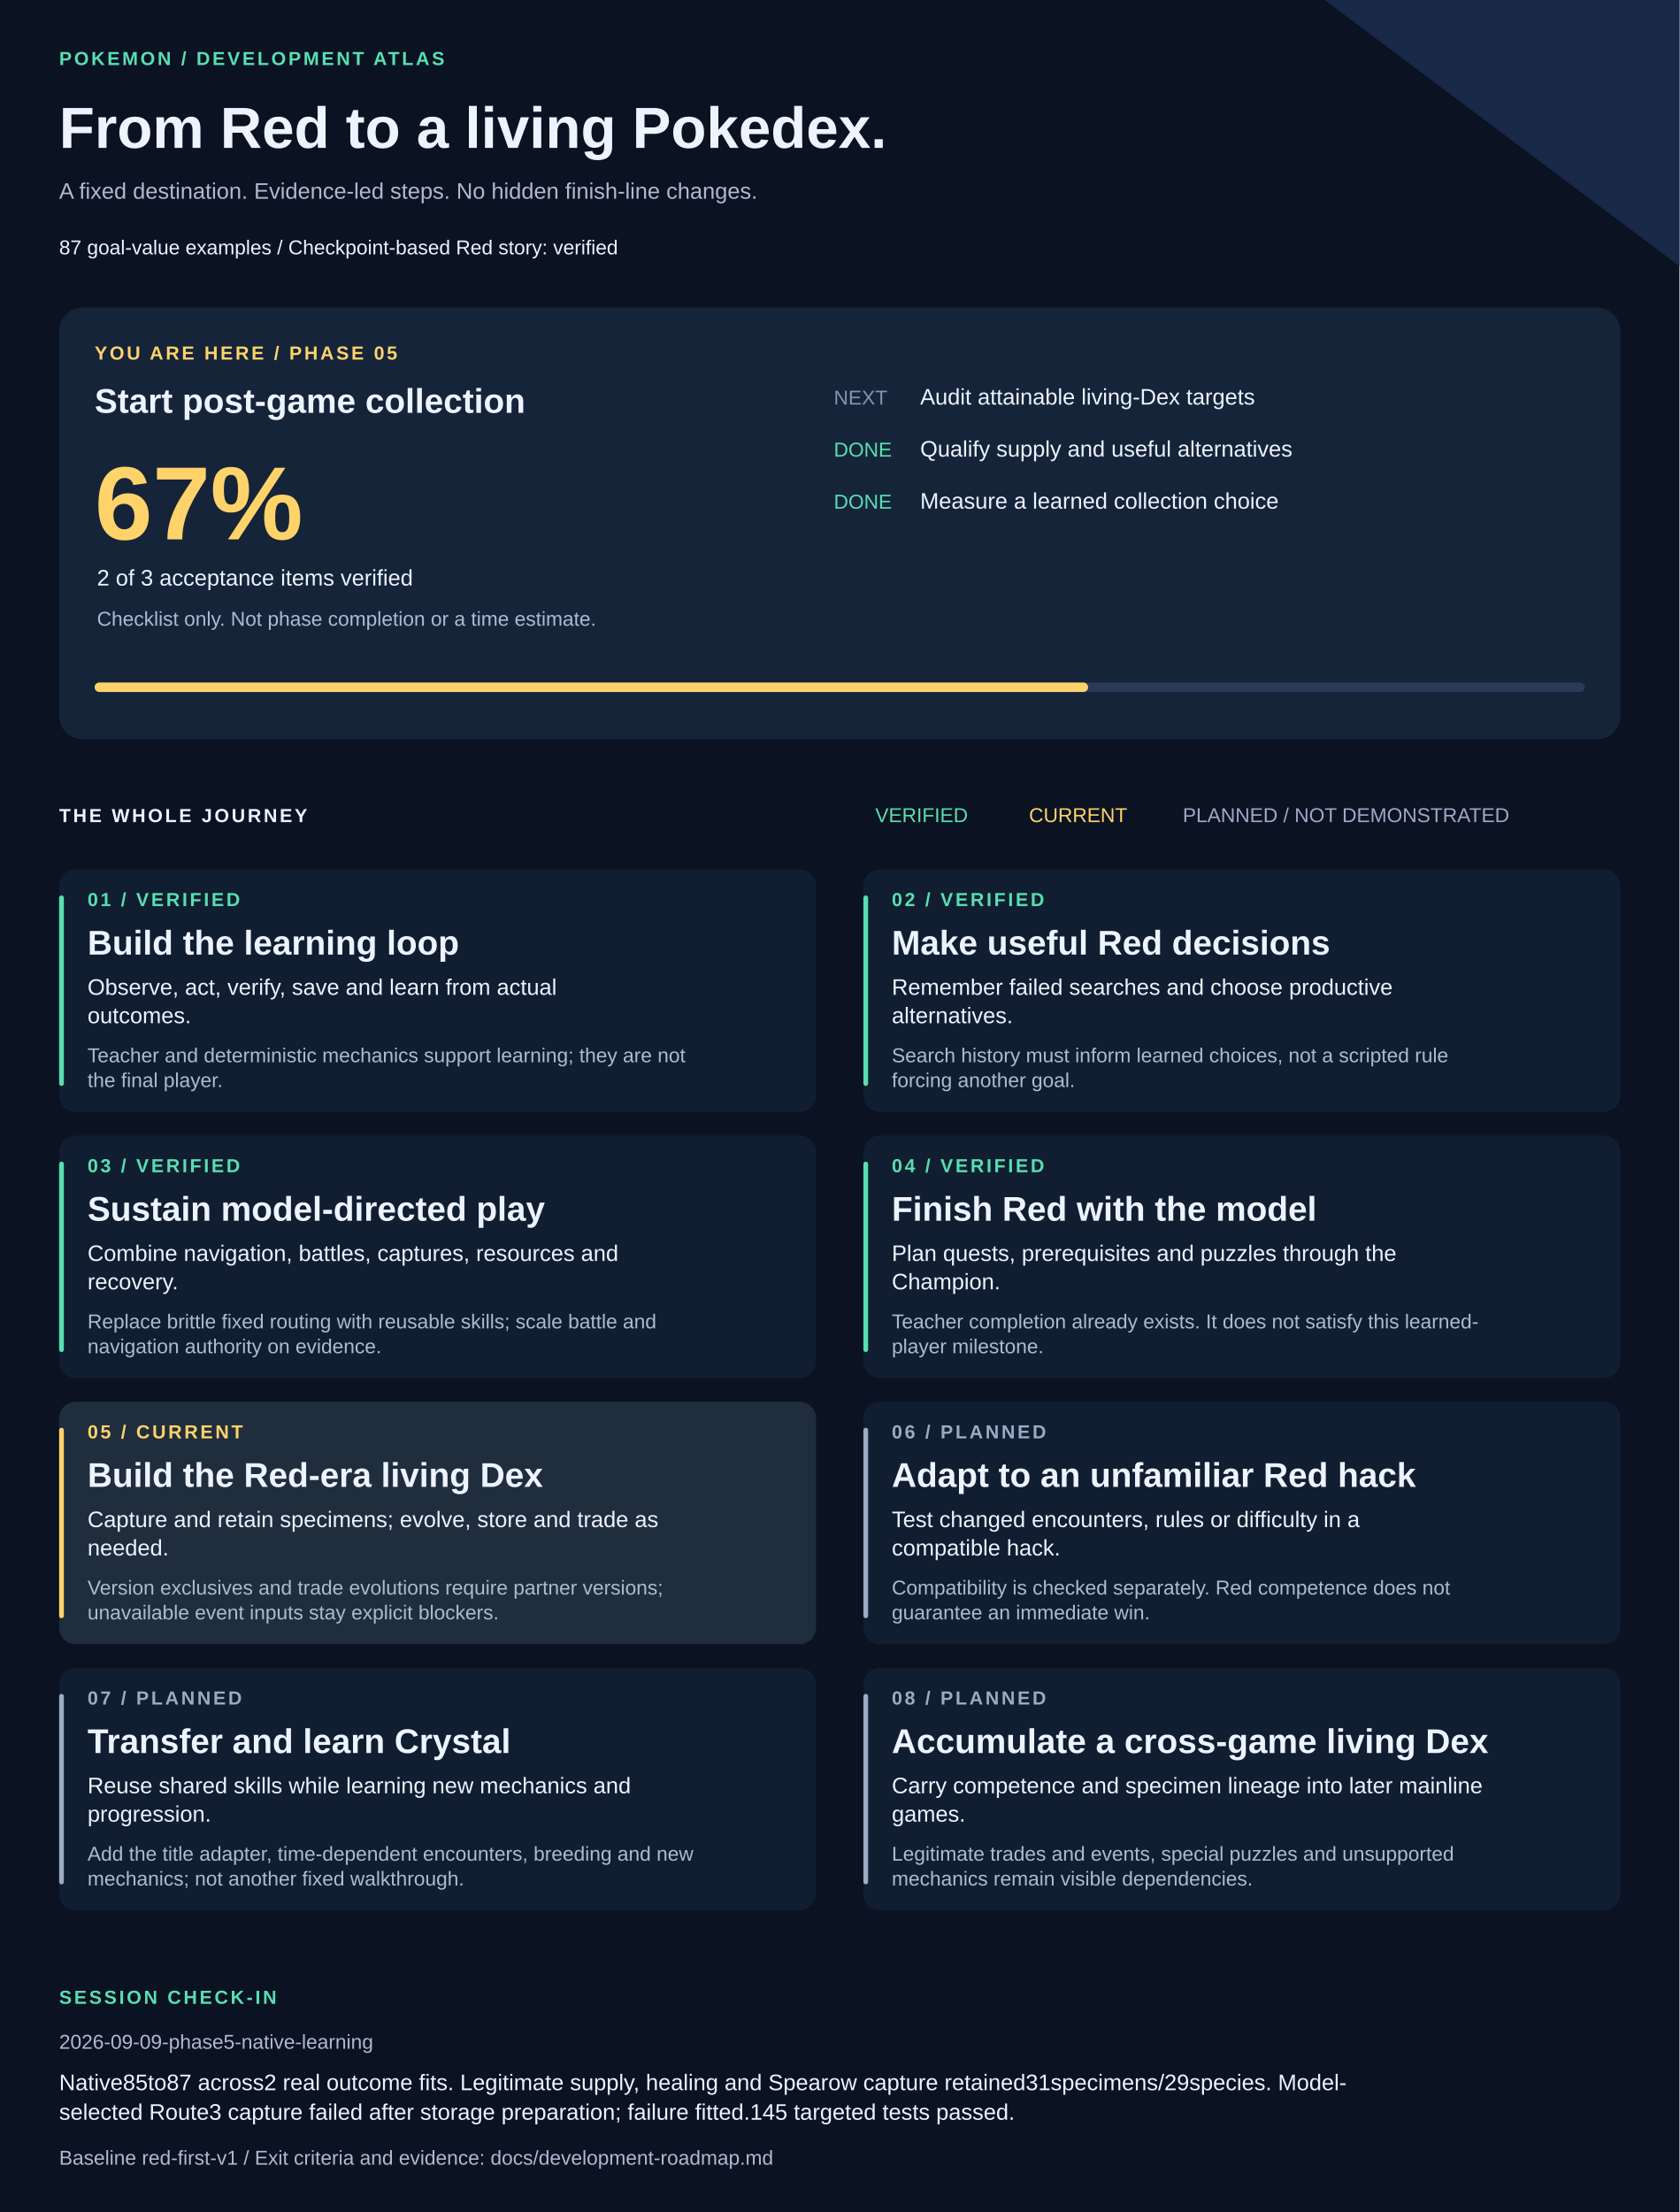
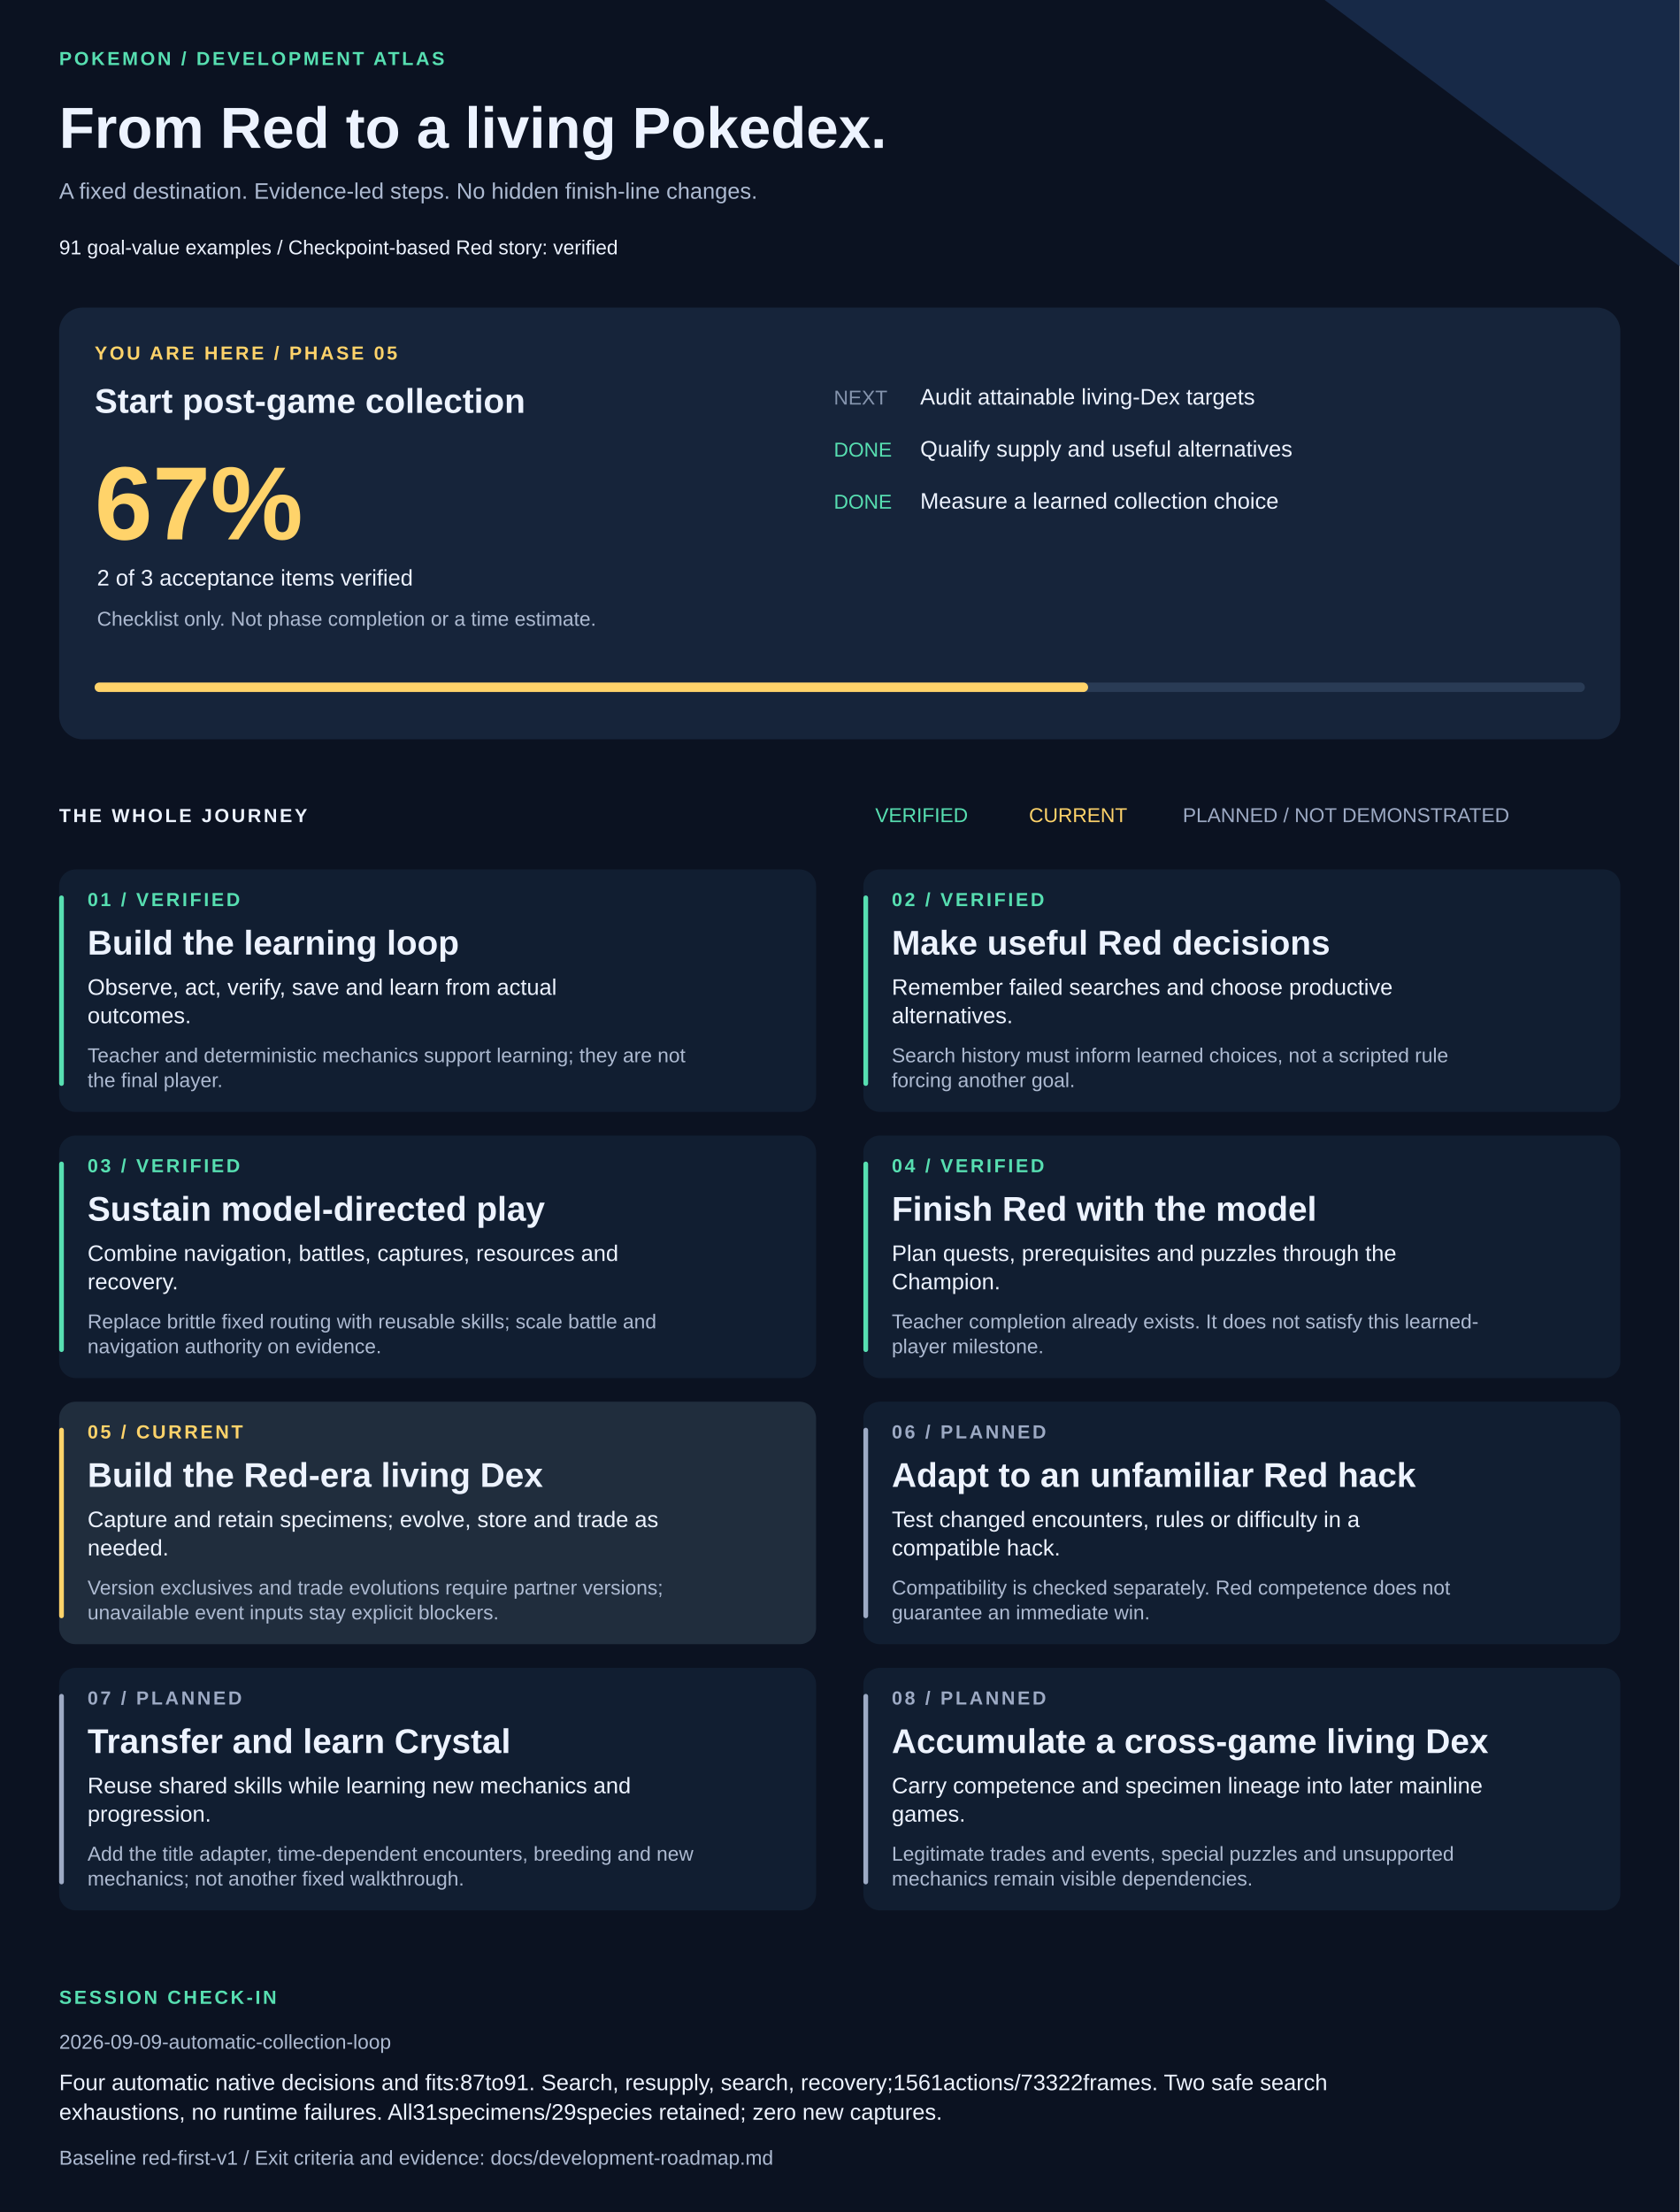
<svg xmlns="http://www.w3.org/2000/svg" width="1420" height="1870" viewBox="0 0 1420 1870" role="img" aria-labelledby="title description">
  <style>text{font-family:Arial,Helvetica,sans-serif;fill:#edf3ff}.muted{fill:#adbad1}.eyebrow{font-size:16px;letter-spacing:2px;font-weight:bold}.heading{font-size:29px;font-weight:bold}.body{font-size:19px}.small{font-size:17px}</style>
  <rect width="1420" height="1870" fill="#0b1221" />
  <path d="M1120 0H1420V225Z" fill="#172947" />
  <text x="50" y="55" class="eyebrow" style="fill:#57dfb1">POKEMON / DEVELOPMENT ATLAS</text>
  <text x="50" y="125" style="font-size:49px;font-weight:bold">From Red to a living Pokedex.</text>
  <text x="50" y="168" class="body muted">A fixed destination. Evidence-led steps. No hidden finish-line changes.</text>
-   <text x="50" y="215" class="small">87 goal-value examples  /  Checkpoint-based Red story: verified</text>
+   <text x="50" y="215" class="small">91 goal-value examples  /  Checkpoint-based Red story: verified</text>
  <rect x="50" y="260" width="1320" height="365" rx="20" fill="#16243a" />
  <text x="80" y="304" class="eyebrow" style="fill:#ffd36a">YOU ARE HERE / PHASE 05</text>
  <text x="80" y="349" class="heading">Start post-game collection</text>
  <text x="80" y="456" style="font-size:88px;font-weight:bold;fill:#ffd36a">67%</text>
  <text x="82" y="495" class="body">2 of 3 acceptance items verified</text>
  <text x="82" y="529" class="small muted">Checklist only. Not phase completion or a time estimate.</text>
  <text x="705" y="342" class="small" style="fill:#8594ad">NEXT</text>
  <text x="778" y="342" class="body">Audit attainable living-Dex targets</text>
  <text x="705" y="386" class="small" style="fill:#57dfb1">DONE</text>
  <text x="778" y="386" class="body">Qualify supply and useful alternatives</text>
  <text x="705" y="430" class="small" style="fill:#57dfb1">DONE</text>
  <text x="778" y="430" class="body">Measure a learned collection choice</text>
  <rect x="80" y="577" width="1260" height="8" rx="4" fill="#293b55" />
  <rect x="80" y="577" width="840" height="8" rx="4" fill="#ffd36a" />
  <text x="50" y="695" class="eyebrow">THE WHOLE JOURNEY</text>
  <text x="740" y="695" class="small" style="fill:#57dfb1">VERIFIED</text>
  <text x="870" y="695" class="small" style="fill:#ffd36a">CURRENT</text>
  <text x="1000" y="695" class="small" style="fill:#9daac4">PLANNED / NOT DEMONSTRATED</text>
  <rect x="50" y="735" width="640" height="205" rx="14" fill="#111e31" />
  <rect x="50" y="757" width="4" height="161" rx="2" fill="#57dfb1" />
  <text x="74" y="766" class="eyebrow" style="fill:#57dfb1">01 / VERIFIED</text>
  <text x="74" y="807" class="heading">Build the learning loop</text>
  <text x="74" y="841" class="body">Observe, act, verify, save and learn from actual</text>
  <text x="74" y="865" class="body">outcomes.</text>
  <text x="74" y="898" class="small muted">Teacher and deterministic mechanics support learning; they are not</text>
  <text x="74" y="919" class="small muted">the final player.</text>
  <rect x="730" y="735" width="640" height="205" rx="14" fill="#111e31" />
  <rect x="730" y="757" width="4" height="161" rx="2" fill="#57dfb1" />
  <text x="754" y="766" class="eyebrow" style="fill:#57dfb1">02 / VERIFIED</text>
  <text x="754" y="807" class="heading">Make useful Red decisions</text>
  <text x="754" y="841" class="body">Remember failed searches and choose productive</text>
  <text x="754" y="865" class="body">alternatives.</text>
  <text x="754" y="898" class="small muted">Search history must inform learned choices, not a scripted rule</text>
  <text x="754" y="919" class="small muted">forcing another goal.</text>
  <rect x="50" y="960" width="640" height="205" rx="14" fill="#111e31" />
  <rect x="50" y="982" width="4" height="161" rx="2" fill="#57dfb1" />
  <text x="74" y="991" class="eyebrow" style="fill:#57dfb1">03 / VERIFIED</text>
  <text x="74" y="1032" class="heading">Sustain model-directed play</text>
  <text x="74" y="1066" class="body">Combine navigation, battles, captures, resources and</text>
  <text x="74" y="1090" class="body">recovery.</text>
  <text x="74" y="1123" class="small muted">Replace brittle fixed routing with reusable skills; scale battle and</text>
  <text x="74" y="1144" class="small muted">navigation authority on evidence.</text>
  <rect x="730" y="960" width="640" height="205" rx="14" fill="#111e31" />
  <rect x="730" y="982" width="4" height="161" rx="2" fill="#57dfb1" />
  <text x="754" y="991" class="eyebrow" style="fill:#57dfb1">04 / VERIFIED</text>
  <text x="754" y="1032" class="heading">Finish Red with the model</text>
  <text x="754" y="1066" class="body">Plan quests, prerequisites and puzzles through the</text>
  <text x="754" y="1090" class="body">Champion.</text>
  <text x="754" y="1123" class="small muted">Teacher completion already exists. It does not satisfy this learned-</text>
  <text x="754" y="1144" class="small muted">player milestone.</text>
  <rect x="50" y="1185" width="640" height="205" rx="14" fill="#202d3d" />
  <rect x="50" y="1207" width="4" height="161" rx="2" fill="#ffd36a" />
  <text x="74" y="1216" class="eyebrow" style="fill:#ffd36a">05 / CURRENT</text>
  <text x="74" y="1257" class="heading">Build the Red-era living Dex</text>
  <text x="74" y="1291" class="body">Capture and retain specimens; evolve, store and trade as</text>
  <text x="74" y="1315" class="body">needed.</text>
  <text x="74" y="1348" class="small muted">Version exclusives and trade evolutions require partner versions;</text>
  <text x="74" y="1369" class="small muted">unavailable event inputs stay explicit blockers.</text>
  <rect x="730" y="1185" width="640" height="205" rx="14" fill="#111e31" />
  <rect x="730" y="1207" width="4" height="161" rx="2" fill="#9daac4" />
  <text x="754" y="1216" class="eyebrow" style="fill:#9daac4">06 / PLANNED</text>
  <text x="754" y="1257" class="heading">Adapt to an unfamiliar Red hack</text>
  <text x="754" y="1291" class="body">Test changed encounters, rules or difficulty in a</text>
  <text x="754" y="1315" class="body">compatible hack.</text>
  <text x="754" y="1348" class="small muted">Compatibility is checked separately. Red competence does not</text>
  <text x="754" y="1369" class="small muted">guarantee an immediate win.</text>
  <rect x="50" y="1410" width="640" height="205" rx="14" fill="#111e31" />
  <rect x="50" y="1432" width="4" height="161" rx="2" fill="#9daac4" />
  <text x="74" y="1441" class="eyebrow" style="fill:#9daac4">07 / PLANNED</text>
  <text x="74" y="1482" class="heading">Transfer and learn Crystal</text>
  <text x="74" y="1516" class="body">Reuse shared skills while learning new mechanics and</text>
  <text x="74" y="1540" class="body">progression.</text>
  <text x="74" y="1573" class="small muted">Add the title adapter, time-dependent encounters, breeding and new</text>
  <text x="74" y="1594" class="small muted">mechanics; not another fixed walkthrough.</text>
  <rect x="730" y="1410" width="640" height="205" rx="14" fill="#111e31" />
  <rect x="730" y="1432" width="4" height="161" rx="2" fill="#9daac4" />
  <text x="754" y="1441" class="eyebrow" style="fill:#9daac4">08 / PLANNED</text>
  <text x="754" y="1482" class="heading">Accumulate a cross-game living Dex</text>
  <text x="754" y="1516" class="body">Carry competence and specimen lineage into later mainline</text>
  <text x="754" y="1540" class="body">games.</text>
  <text x="754" y="1573" class="small muted">Legitimate trades and events, special puzzles and unsupported</text>
  <text x="754" y="1594" class="small muted">mechanics remain visible dependencies.</text>
  <text x="50" y="1694" class="eyebrow" style="fill:#57dfb1">SESSION CHECK-IN</text>
-   <text x="50" y="1732" class="small muted">2026-09-09-phase5-native-learning</text>
-   <text x="50" y="1767" class="body">Native85to87 across2 real outcome fits. Legitimate supply, healing and Spearow capture retained31specimens/29species. Model-</text>
-   <text x="50" y="1792" class="body">selected Route3 capture failed after storage preparation; failure fitted.145 targeted tests passed.</text>
+   <text x="50" y="1732" class="small muted">2026-09-09-automatic-collection-loop</text>
+   <text x="50" y="1767" class="body">Four automatic native decisions and fits:87to91. Search, resupply, search, recovery;1561actions/73322frames. Two safe search</text>
+   <text x="50" y="1792" class="body">exhaustions, no runtime failures. All31specimens/29species retained; zero new captures.</text>
  <text x="50" y="1830" class="small muted">Baseline red-first-v1 / Exit criteria and evidence: docs/development-roadmap.md</text>
</svg>
